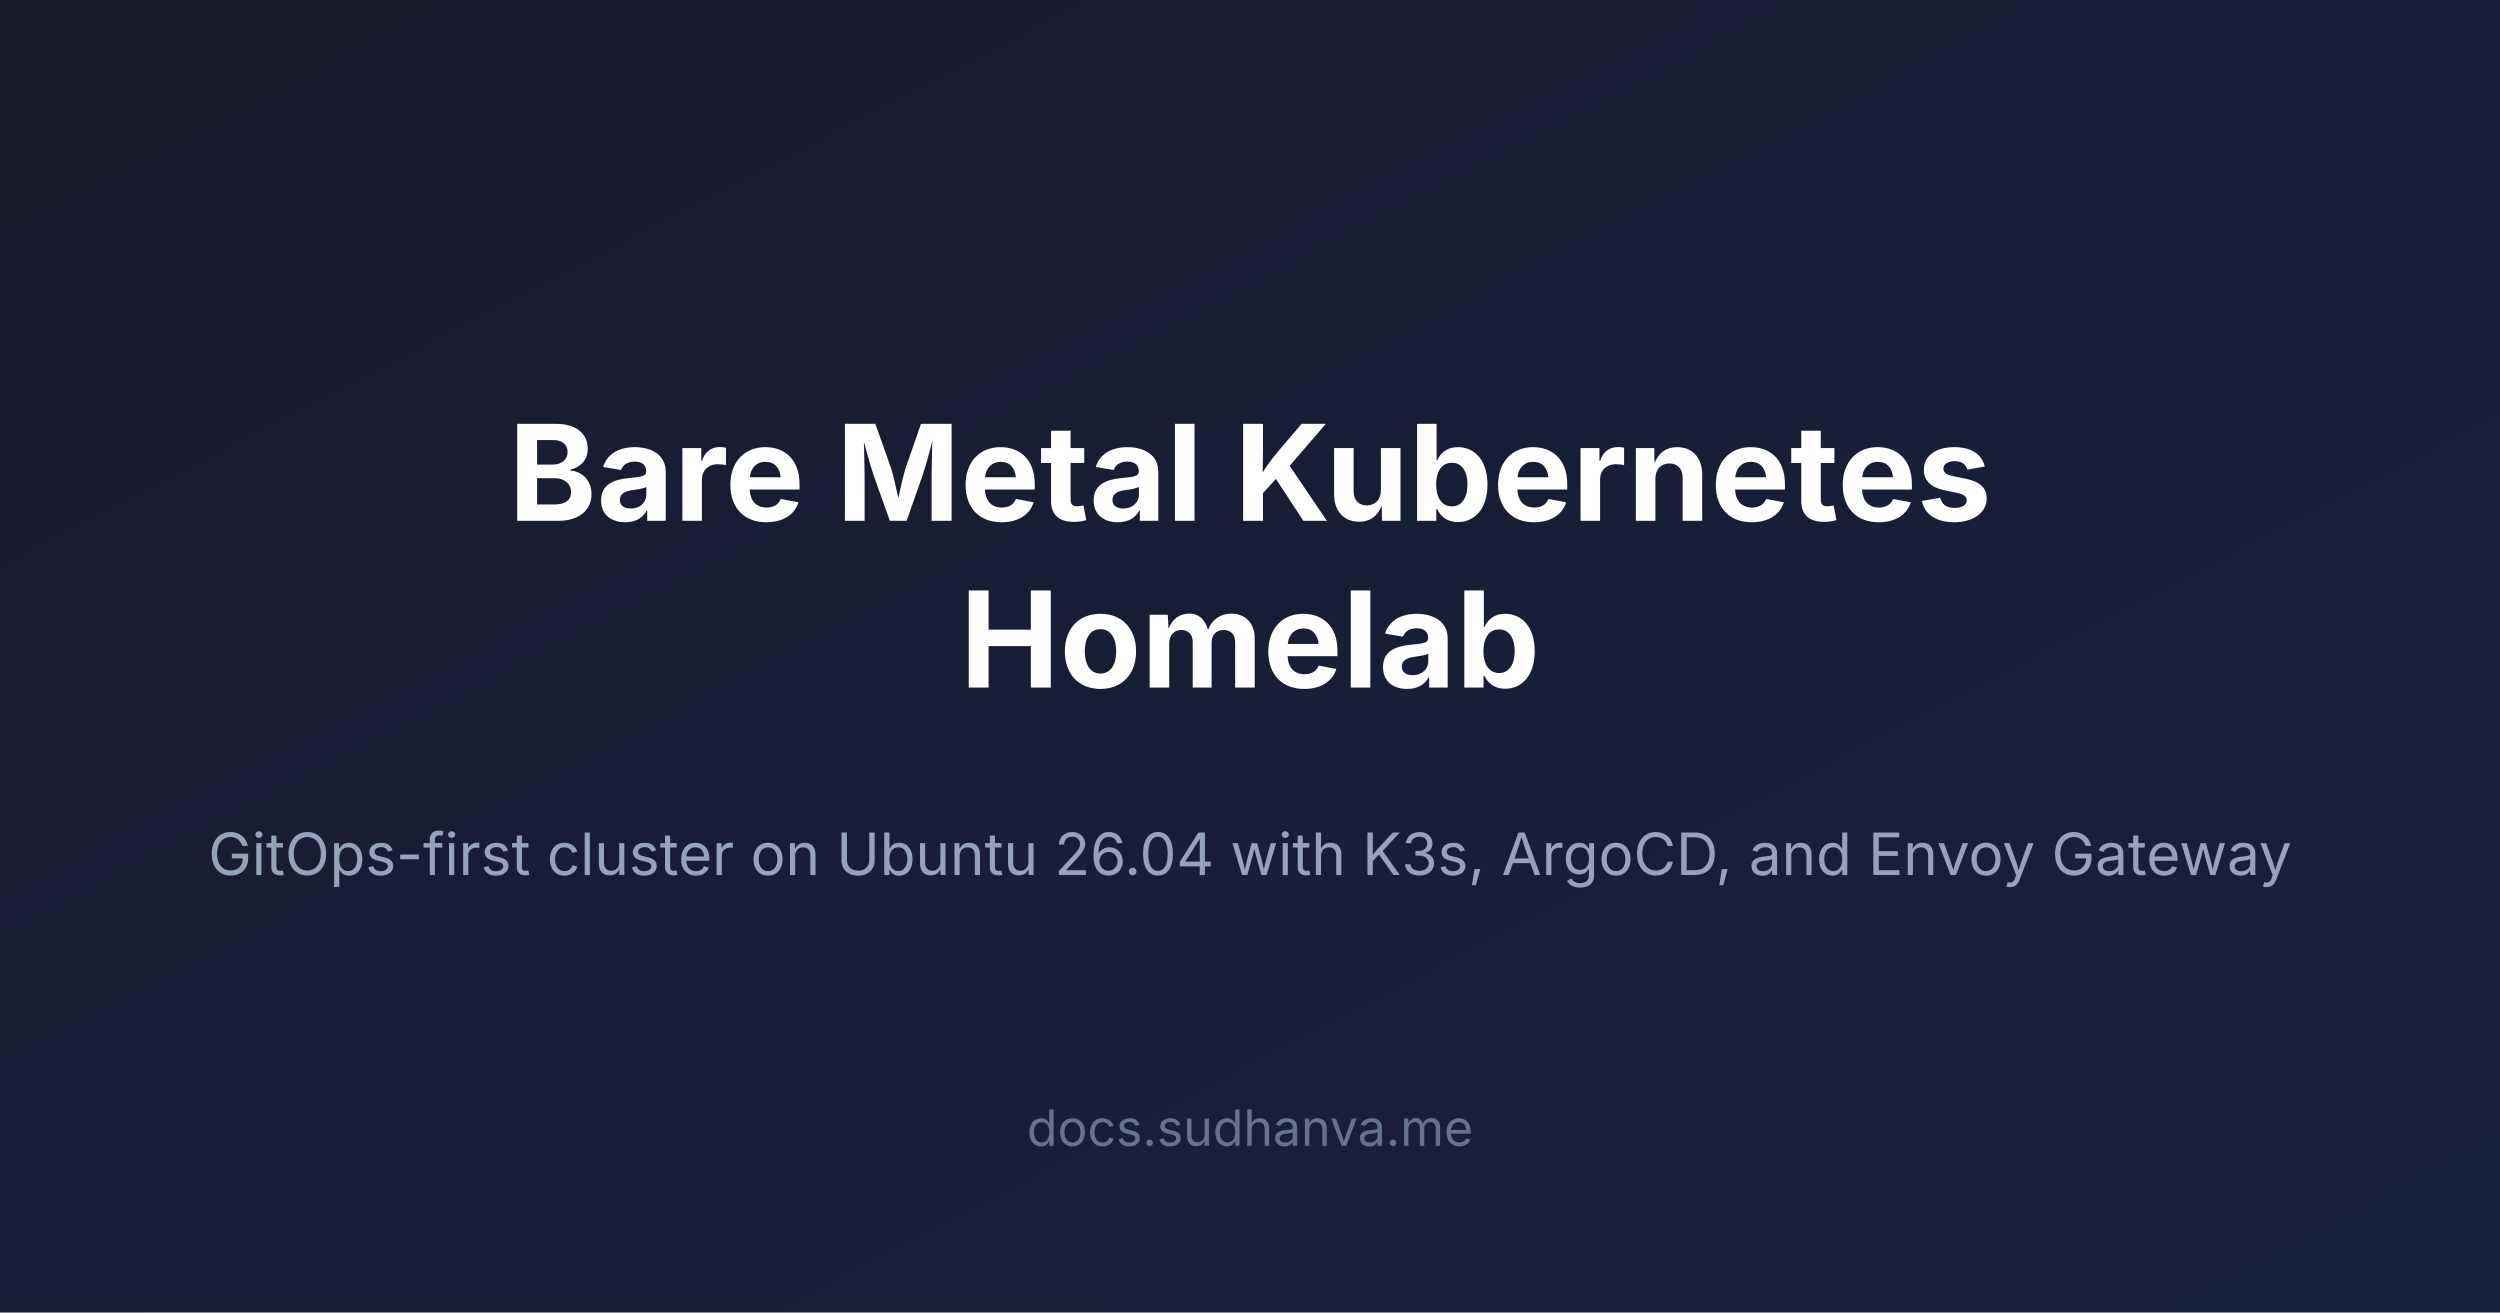
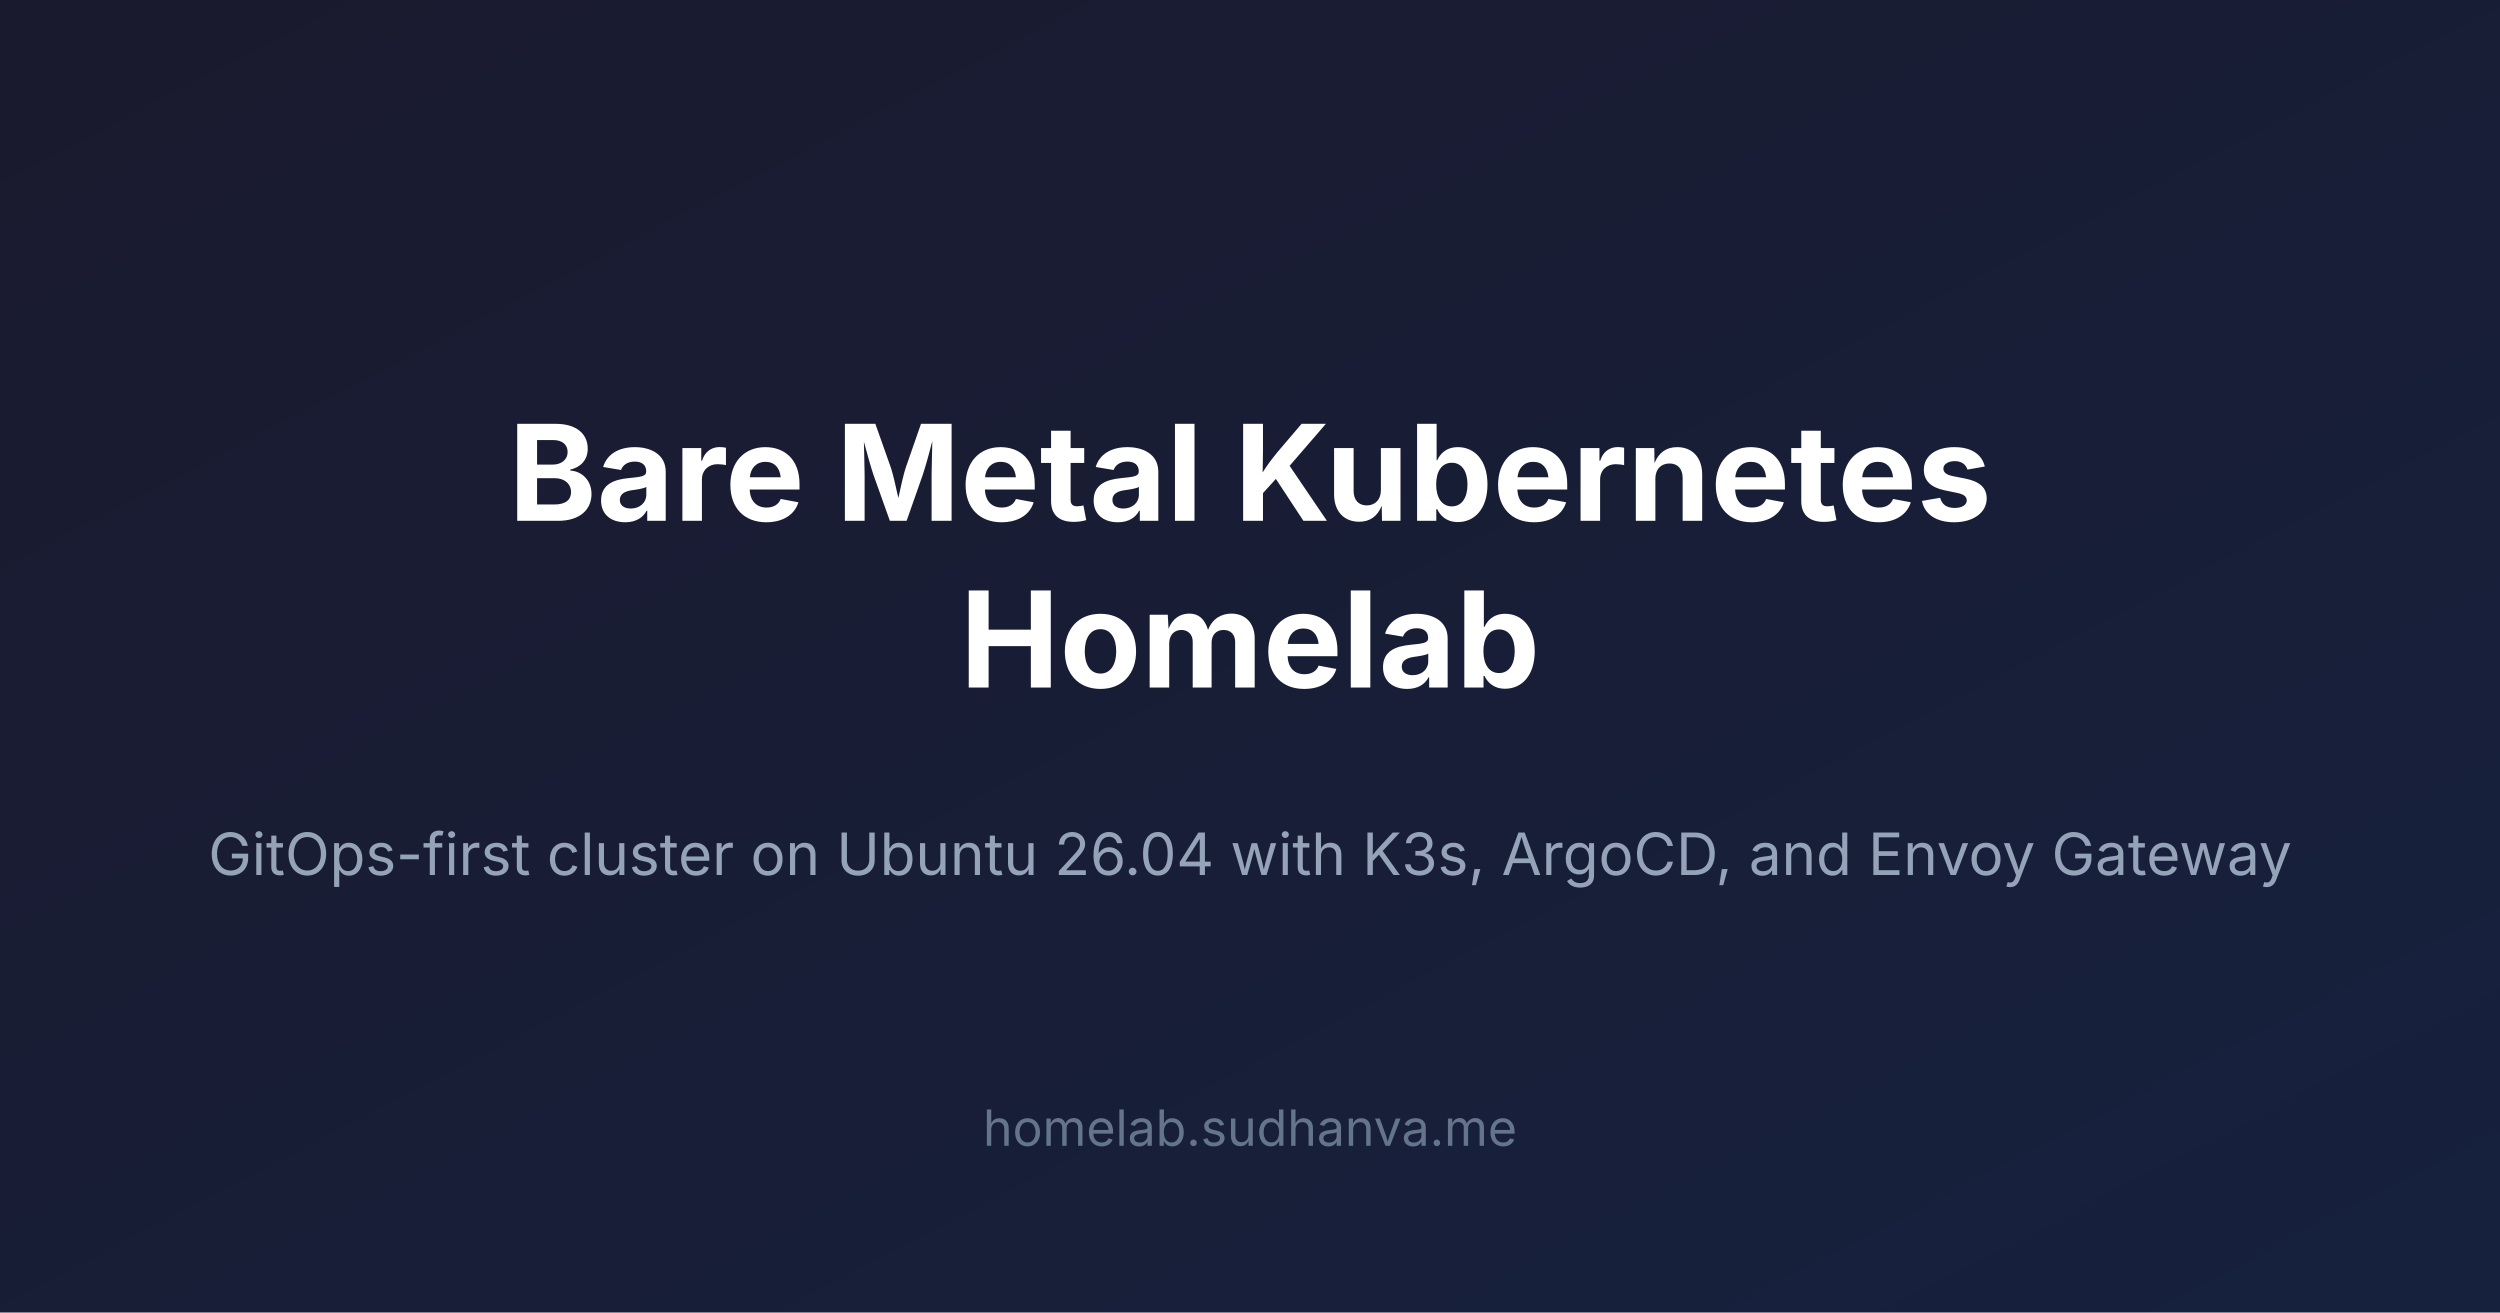
<svg xmlns="http://www.w3.org/2000/svg" width="1200" height="630" viewBox="0 0 1200 630">
  <defs>
    <linearGradient id="bg" x1="0%" y1="0%" x2="100%" y2="100%">
      <stop offset="0%" style="stop-color:#1a1a2e" />
      <stop offset="100%" style="stop-color:#16213e" />
    </linearGradient>
  </defs>
  <rect width="1200" height="630" fill="url(#bg)" />
  <text x="600" y="250" font-family="system-ui, -apple-system, sans-serif" font-size="64" font-weight="bold" fill="#ffffff" text-anchor="middle">Bare Metal Kubernetes</text>
  <text x="600" y="330" font-family="system-ui, -apple-system, sans-serif" font-size="64" font-weight="bold" fill="#ffffff" text-anchor="middle">Homelab</text>
  <text x="600" y="420" font-family="system-ui, -apple-system, sans-serif" font-size="28" fill="#94a3b8" text-anchor="middle">GitOps-first cluster on Ubuntu 26.04 with K3s, ArgoCD, and Envoy Gateway</text>
-   <text x="600" y="550" font-family="system-ui, -apple-system, sans-serif" font-size="24" fill="#64748b" text-anchor="middle">docs.sudhanva.me</text>
+   <text x="600" y="550" font-family="system-ui, -apple-system, sans-serif" font-size="24" fill="#64748b" text-anchor="middle">homelab.sudhanva.me</text>
</svg>
